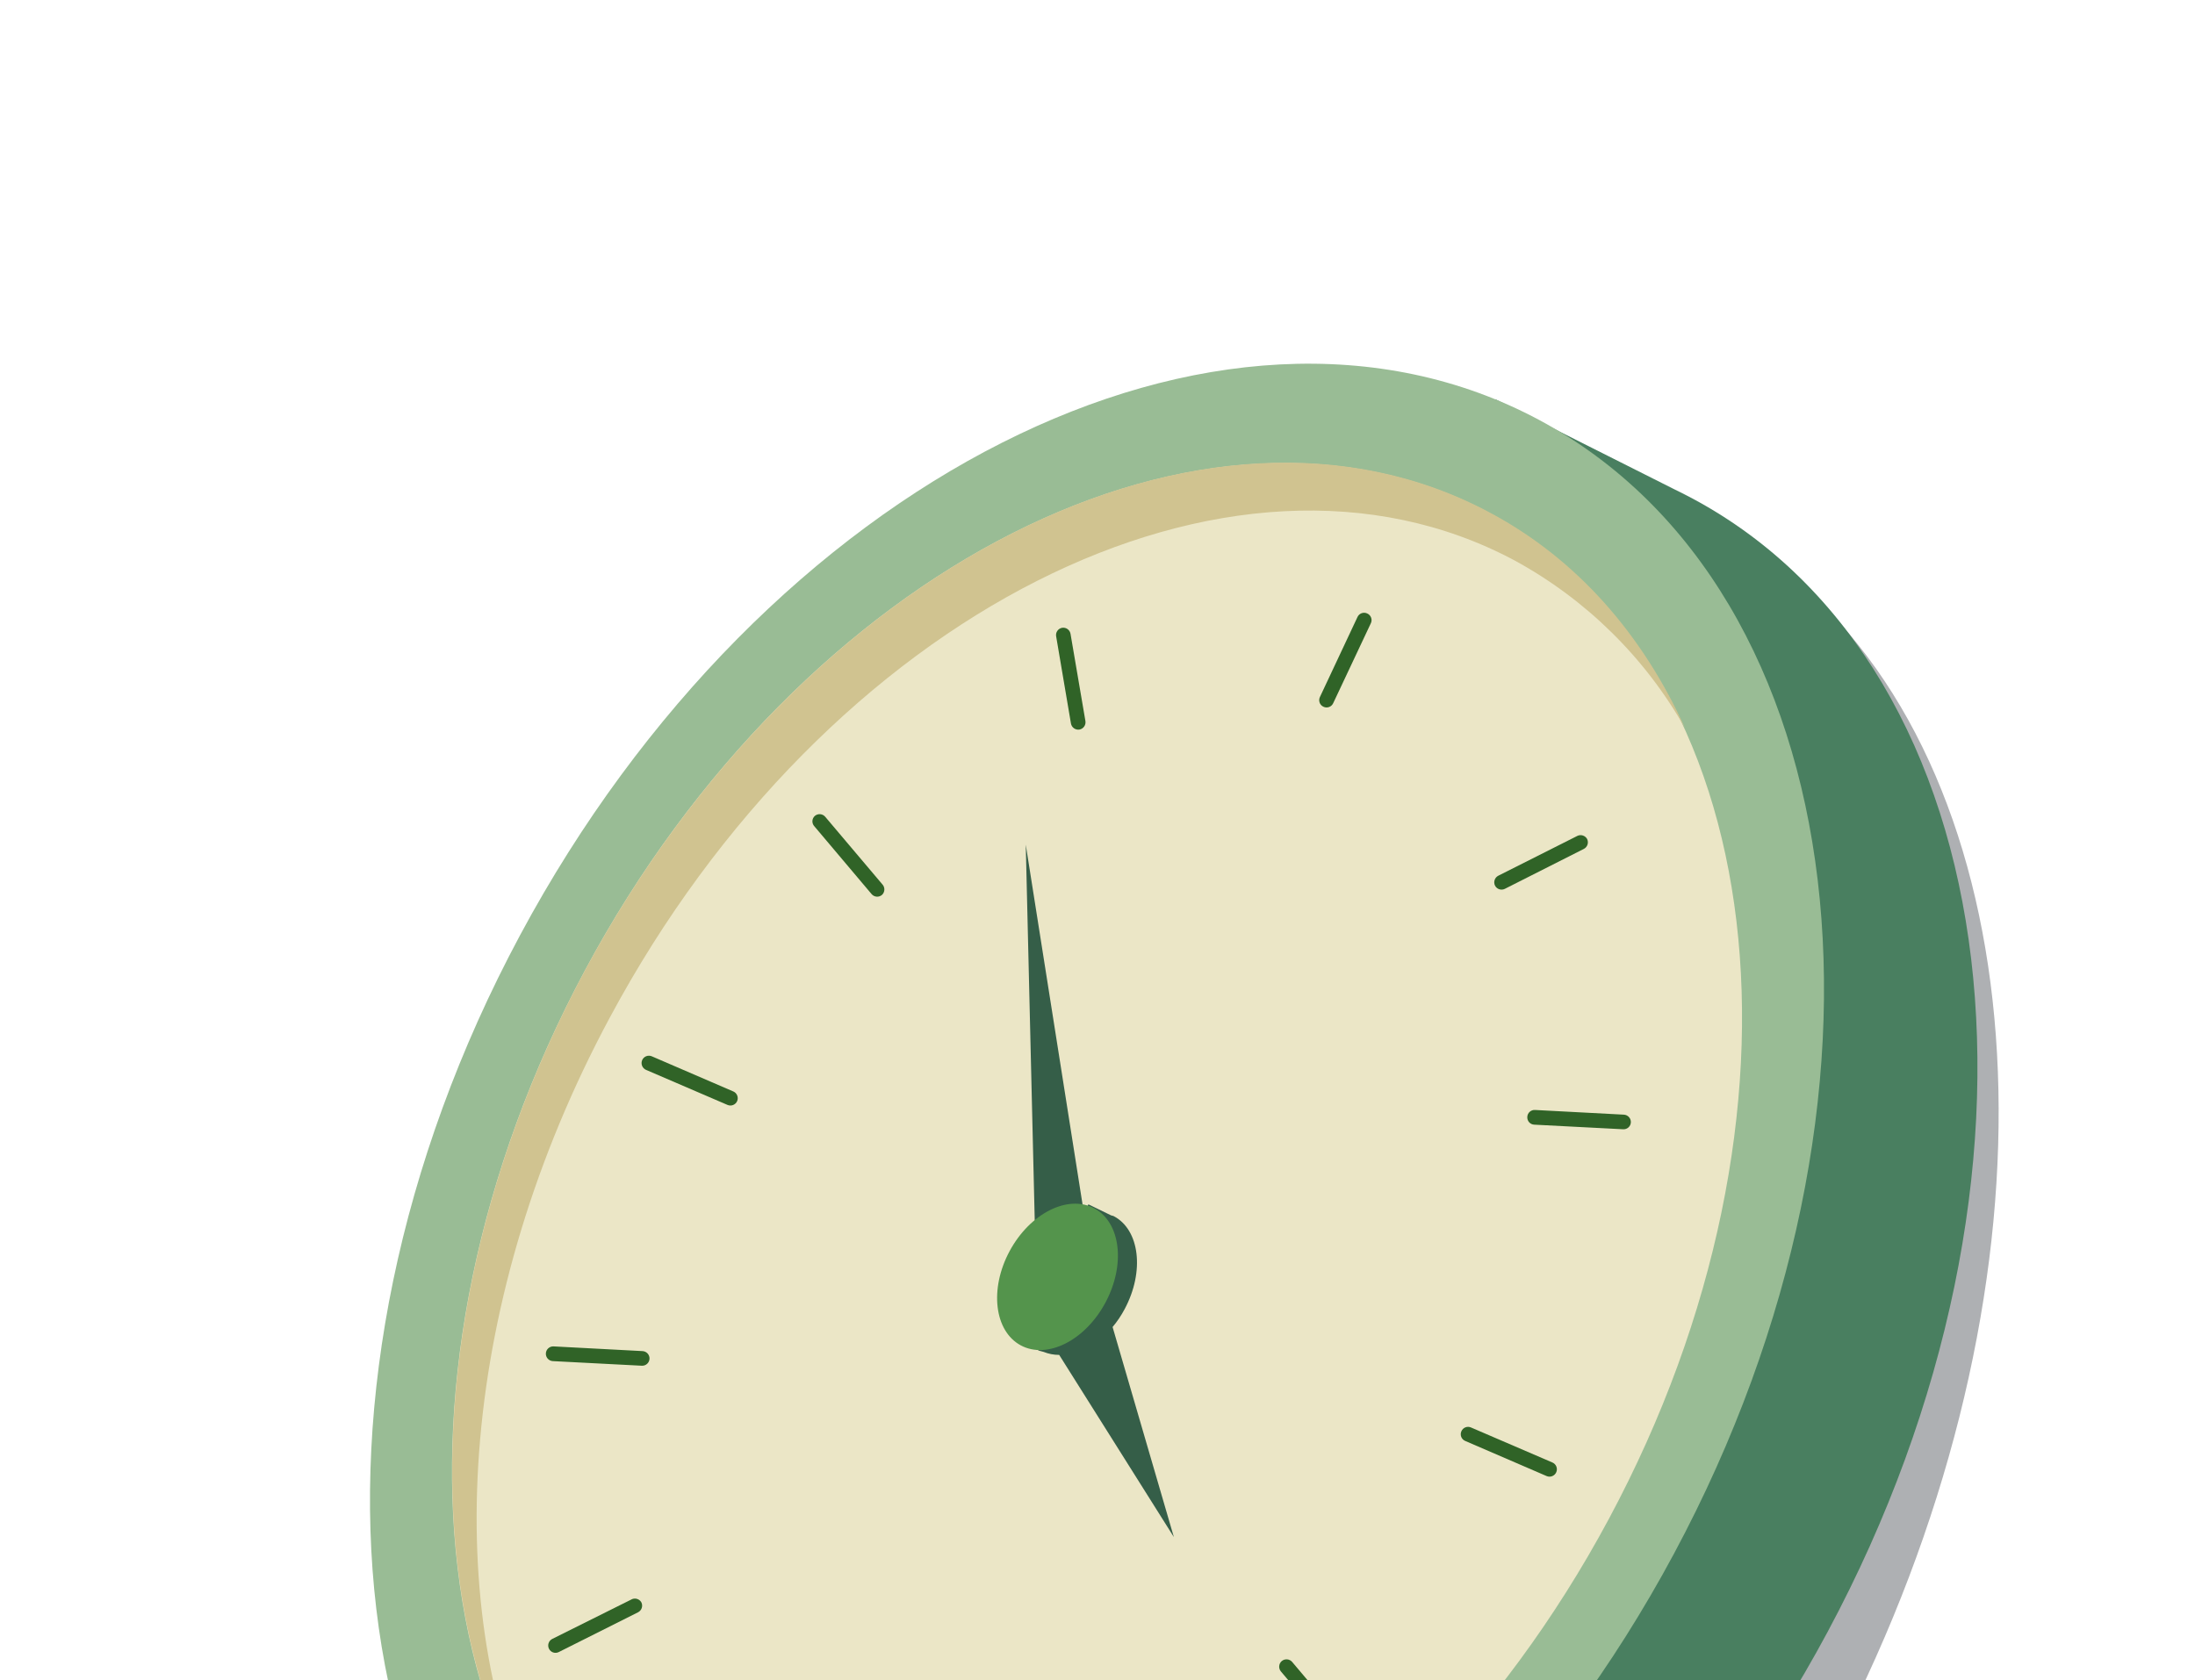
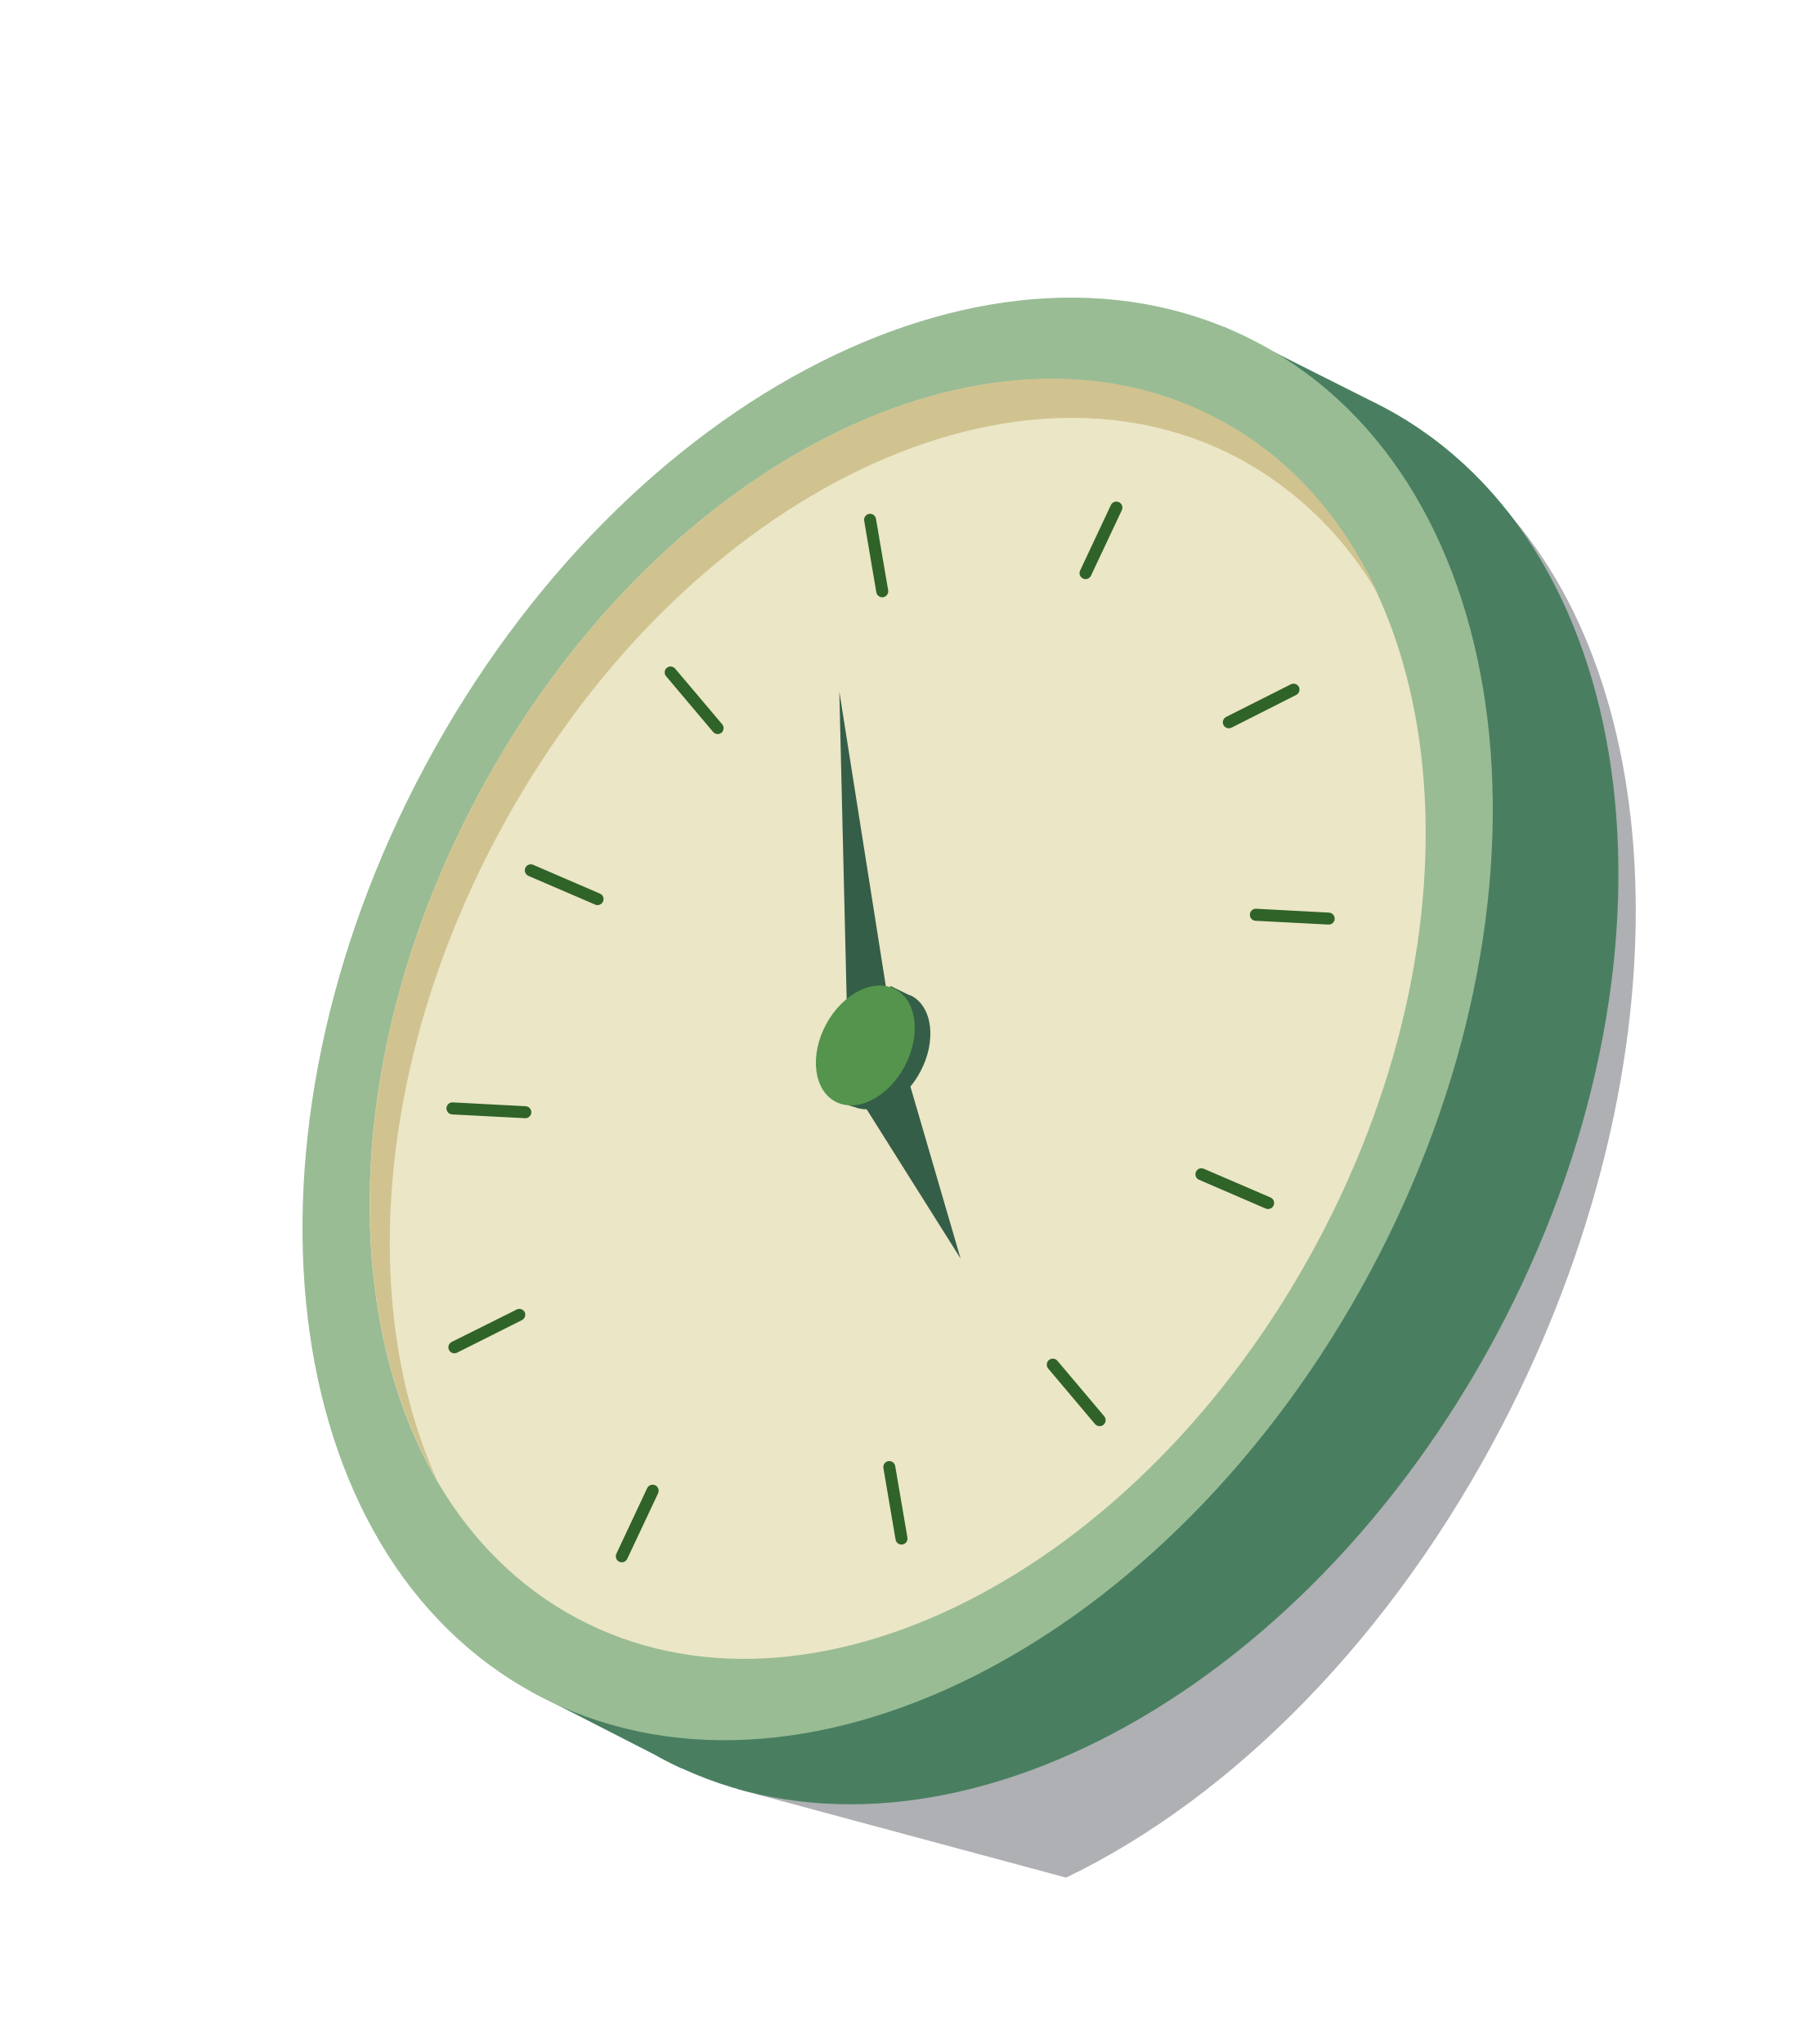
- <svg xmlns="http://www.w3.org/2000/svg" width="1339" height="1025" viewBox="0 0 1339 1025" fill="none">
-   <path opacity="0.32" d="M1121.92 379.743C1249.43 521.427 1254.21 802.017 1120.91 1059.91C1037.73 1220.83 917.897 1339.93 794.722 1399.21L549.641 1333.24L1116.14 373.97" fill="#01050F" />
-   <path d="M1032.52 304.23C1028.74 302.172 1024.85 300.27 1021.02 298.383L912.324 243.703L899.124 270.029C725.609 266.091 527.964 399.921 410.939 618.696C287.869 848.797 291.624 1100.51 406.898 1239.51L396.212 1260.59L488.402 1307.77L493.179 1310.46C497.987 1313.04 502.856 1315.39 507.74 1317.68L508.595 1317.91C702.049 1406.96 969.84 1266.41 1114.88 995.785C1263.77 718.131 1226.92 408.378 1032.52 304.23Z" fill="#497F60" />
-   <path d="M1021.17 948.046C1170.17 670.196 1133.36 360.484 938.973 256.287C744.581 152.089 466.213 292.863 317.221 570.713C168.228 848.564 205.031 1158.27 399.422 1262.47C593.814 1366.67 872.182 1225.9 1021.17 948.046Z" fill="#99BC95" />
-   <path d="M981.486 926.753C1113.68 680.234 1081.03 405.448 908.556 313.001C736.086 220.553 489.109 345.453 356.917 591.972C224.725 838.491 257.378 1113.28 429.848 1205.72C602.318 1298.17 849.295 1173.27 981.486 926.753Z" fill="#EBE6C6" />
-   <path d="M371.91 621.081C504.05 374.541 751.059 249.661 923.838 341.94C967.469 365.685 1003.55 401.207 1027.97 444.456C1002.09 387.323 962.179 341.201 908.882 312.8C736.393 220.355 489.441 345.25 356.954 591.941C258.566 775.772 251.516 975.209 325.928 1102.96C267.983 975.12 280.521 791.398 371.91 621.081Z" fill="#D0C390" />
-   <path d="M716.087 937.921L678.707 809.746C681.528 806.373 683.988 802.714 686.047 798.83C698.327 775.922 695.32 750.305 679.219 741.999C678.752 741.843 678.276 741.715 677.794 741.615L663.955 734.895L661.224 740.271L625.733 515.389L631.281 747.73L641.084 750.369C635.693 755.25 631.182 761.022 627.75 767.432C623.842 774.042 621.415 781.42 620.636 789.059C619.856 796.697 620.743 804.414 623.235 811.678L620.257 817.292L633.921 824.209L634.605 824.393L636.03 824.776L636.657 824.945C639.669 826.152 642.886 826.769 646.131 826.762L716.087 937.921Z" fill="#355E48" />
-   <path d="M674.35 794.825C662.009 817.96 638.821 829.621 622.697 820.942C606.574 812.264 603.469 786.559 615.851 763.496C628.233 740.432 651.38 728.699 667.519 737.321C683.658 745.943 686.748 771.705 674.35 794.825Z" fill="#54944C" />
-   <path d="M891.473 873.378C891.701 872.834 892.036 872.342 892.457 871.93C892.878 871.518 893.377 871.194 893.925 870.977C894.473 870.761 895.058 870.656 895.648 870.668C896.237 870.681 896.818 870.811 897.356 871.051L947.042 892.431C948.129 892.905 948.984 893.789 949.42 894.892C949.857 895.994 949.839 897.224 949.37 898.313C949.141 898.857 948.807 899.352 948.386 899.767C947.965 900.182 947.466 900.509 946.917 900.731C946.369 900.952 945.783 901.063 945.191 901.058C944.6 901.052 944.016 900.929 943.472 900.696L893.801 879.259C893.258 879.031 892.766 878.697 892.353 878.276C891.941 877.855 891.617 877.356 891.4 876.808C891.183 876.26 891.078 875.674 891.09 875.085C891.103 874.496 891.233 873.916 891.473 873.378Z" fill="#306327" />
-   <path d="M781.91 1013.57C782.828 1012.81 784.004 1012.45 785.188 1012.55C786.371 1012.65 787.468 1013.21 788.243 1014.11L823.139 1055.46C823.521 1055.91 823.809 1056.43 823.988 1057C824.167 1057.56 824.234 1058.15 824.183 1058.74C824.133 1059.33 823.967 1059.9 823.694 1060.42C823.422 1060.95 823.049 1061.41 822.597 1061.79C821.679 1062.55 820.503 1062.91 819.319 1062.81C818.136 1062.71 817.039 1062.15 816.264 1061.25L781.368 1019.9C780.612 1018.98 780.246 1017.8 780.348 1016.62C780.449 1015.44 781.01 1014.34 781.91 1013.57Z" fill="#306327" />
-   <path d="M497.075 497.863C497.526 497.482 498.048 497.194 498.61 497.015C499.173 496.836 499.766 496.77 500.354 496.82C500.942 496.871 501.515 497.037 502.039 497.309C502.563 497.581 503.028 497.954 503.408 498.407L538.319 539.701C539.121 540.592 539.538 541.765 539.479 542.962C539.42 544.159 538.89 545.285 538.004 546.093C537.553 546.474 537.031 546.762 536.469 546.941C535.906 547.12 535.313 547.186 534.725 547.136C534.137 547.085 533.564 546.919 533.04 546.647C532.516 546.375 532.051 546.001 531.671 545.549L496.775 504.198C496.371 503.766 496.058 503.258 495.854 502.703C495.65 502.148 495.559 501.558 495.587 500.967C495.615 500.377 495.761 499.798 496.017 499.264C496.272 498.731 496.632 498.255 497.075 497.863Z" fill="#306327" />
-   <path d="M391.239 977.749C391.77 978.819 391.858 980.055 391.484 981.19C391.11 982.324 390.304 983.266 389.24 983.81L340.9 1008.07C340.376 1008.34 339.804 1008.5 339.217 1008.55C338.63 1008.6 338.039 1008.52 337.48 1008.34C336.92 1008.15 336.403 1007.86 335.959 1007.47C335.515 1007.09 335.153 1006.61 334.893 1006.09C334.363 1005.03 334.274 1003.8 334.646 1002.67C335.017 1001.55 335.819 1000.62 336.876 1000.08L385.662 975.759C386.676 975.37 387.796 975.356 388.819 975.722C389.842 976.087 390.7 976.806 391.239 977.749Z" fill="#306327" />
-   <path d="M968.171 511.948C968.702 513.018 968.79 514.255 968.416 515.389C968.042 516.523 967.236 517.465 966.172 518.009L917.987 542.372C916.927 542.901 915.7 542.99 914.575 542.618C913.449 542.247 912.517 541.445 911.981 540.388C911.459 539.313 911.382 538.075 911.767 536.943C912.151 535.811 912.967 534.877 914.036 534.342L962.335 510.011C963.374 509.544 964.55 509.484 965.63 509.843C966.711 510.202 967.618 510.953 968.171 511.948Z" fill="#306327" />
-   <path d="M396.218 829.143C396.185 829.732 396.036 830.308 395.779 830.839C395.523 831.37 395.164 831.846 394.723 832.238C394.283 832.63 393.769 832.932 393.212 833.125C392.654 833.319 392.064 833.4 391.475 833.365L337.219 830.552C336.63 830.519 336.053 830.37 335.522 830.113C334.991 829.856 334.515 829.498 334.123 829.057C333.73 828.617 333.429 828.103 333.235 827.546C333.041 826.989 332.96 826.399 332.995 825.81C333.058 824.628 333.586 823.52 334.464 822.726C335.342 821.932 336.498 821.517 337.681 821.572L391.921 824.442C392.513 824.466 393.094 824.608 393.631 824.857C394.168 825.107 394.65 825.461 395.049 825.898C395.449 826.335 395.758 826.847 395.958 827.404C396.159 827.96 396.247 828.552 396.218 829.143Z" fill="#306327" />
-   <path d="M994.856 684.843C994.832 685.431 994.691 686.008 994.442 686.541C994.192 687.073 993.839 687.551 993.403 687.945C992.966 688.34 992.456 688.644 991.901 688.839C991.346 689.033 990.757 689.116 990.17 689.081L935.914 686.268C935.322 686.242 934.741 686.098 934.206 685.844C933.671 685.59 933.192 685.232 932.798 684.789C932.404 684.347 932.103 683.83 931.913 683.27C931.722 682.709 931.646 682.116 931.689 681.525C931.714 680.934 931.858 680.353 932.112 679.819C932.366 679.284 932.725 678.805 933.167 678.412C933.61 678.018 934.126 677.717 934.687 677.526C935.248 677.336 935.841 677.26 936.432 677.303L990.673 680.173C991.842 680.251 992.934 680.784 993.716 681.656C994.498 682.529 994.907 683.673 994.856 684.843Z" fill="#306327" />
-   <path d="M647.903 383.081C649.065 382.894 650.255 383.171 651.215 383.852C652.175 384.533 652.829 385.565 653.035 386.724L662.145 440.075C662.312 441.241 662.019 442.425 661.329 443.38C660.639 444.334 659.605 444.983 658.446 445.189C657.286 445.362 656.104 445.079 655.147 444.4C654.191 443.721 653.534 442.699 653.314 441.547L644.261 388.211C644.073 387.049 644.349 385.86 645.031 384.9C645.712 383.941 646.744 383.287 647.903 383.081Z" fill="#306327" />
-   <path d="M391.736 646.888C392.209 645.801 393.094 644.947 394.197 644.511C395.299 644.075 396.53 644.093 397.619 644.561L447.346 666.013C448.433 666.487 449.288 667.372 449.725 668.474C450.161 669.576 450.143 670.806 449.675 671.895C449.201 672.981 448.316 673.836 447.214 674.272C446.111 674.708 444.881 674.69 443.792 674.222L394.106 652.842C393.004 652.364 392.136 651.469 391.692 650.353C391.248 649.238 391.264 647.992 391.736 646.888Z" fill="#306327" />
-   <path d="M807.312 431.249C806.777 431.002 806.298 430.652 805.901 430.217C805.503 429.783 805.197 429.274 804.999 428.72C804.801 428.166 804.715 427.579 804.747 426.991C804.779 426.404 804.928 425.829 805.185 425.299L828.108 376.478C828.354 375.944 828.705 375.464 829.139 375.067C829.574 374.67 830.083 374.364 830.637 374.166C831.191 373.968 831.779 373.883 832.367 373.915C832.954 373.947 833.529 374.096 834.059 374.352C834.6 374.594 835.087 374.941 835.492 375.374C835.896 375.807 836.209 376.317 836.413 376.873C836.617 377.43 836.707 378.021 836.677 378.613C836.648 379.204 836.5 379.784 836.243 380.317L813.263 429.124C813.016 429.658 812.665 430.137 812.231 430.534C811.797 430.931 811.288 431.238 810.734 431.435C810.18 431.633 809.592 431.719 809.004 431.687C808.416 431.655 807.841 431.506 807.312 431.249Z" fill="#306327" />
+ <svg xmlns="http://www.w3.org/2000/svg" width="1355" height="1523" viewBox="0 0 1355 1523" fill="none">
+   <path opacity="0.32" d="M1121.62 379.555C1249.13 521.239 1253.92 801.829 1120.61 1059.73C1037.44 1220.65 917.602 1339.74 794.426 1399.03L549.346 1333.05L1115.84 373.783" fill="#01050F" />
+   <path d="M1032.23 304.042C1028.44 301.984 1024.55 300.082 1020.72 298.195L912.028 243.515L898.828 269.841C725.313 265.903 527.668 399.733 410.643 618.508C287.573 848.609 291.328 1100.33 406.602 1239.33L395.916 1260.4L488.107 1307.58L492.883 1310.27C497.691 1312.85 502.56 1315.2 507.444 1317.49L508.299 1317.72C701.753 1406.77 969.544 1266.22 1114.59 995.597C1263.48 717.943 1226.63 408.19 1032.23 304.042Z" fill="#497F60" />
+   <path d="M1020.88 947.869C1169.87 670.019 1133.07 360.307 938.674 256.11C744.283 151.912 465.915 292.686 316.922 570.536C167.929 848.387 204.732 1158.1 399.124 1262.3C593.515 1366.49 871.883 1225.72 1020.88 947.869Z" fill="#99BC95" />
+   <path d="M981.188 926.576C1113.38 680.057 1080.73 405.271 908.258 312.824C735.788 220.377 488.811 345.276 356.619 591.795C224.427 838.314 257.079 1113.1 429.549 1205.55C602.019 1297.99 848.996 1173.1 981.188 926.576Z" fill="#EBE6C6" />
+   <path d="M371.614 620.893C503.754 374.353 750.763 249.473 923.542 341.752C967.173 365.497 1003.25 401.019 1027.67 444.268C1001.79 387.136 961.883 341.014 908.586 312.612C736.097 220.167 489.145 345.062 356.658 591.754C258.27 775.584 251.22 975.021 325.632 1102.78C267.687 974.932 280.225 791.21 371.614 620.893Z" fill="#D0C390" />
+   <path d="M715.791 937.733L678.412 809.558C681.233 806.185 683.693 802.526 685.752 798.641C698.031 775.734 695.025 750.117 678.923 741.81C678.456 741.655 677.981 741.527 677.498 741.427V741.427L663.659 734.707L660.928 740.082L625.438 515.201L630.986 747.542L640.789 750.181C635.398 755.062 630.887 760.834 627.455 767.244C623.547 773.854 621.12 781.232 620.34 788.871C619.561 796.509 620.448 804.226 622.94 811.49L619.962 817.104L633.626 824.02L634.309 824.204L635.734 824.588L636.361 824.757C639.374 825.964 642.59 826.581 645.836 826.574L715.791 937.733Z" fill="#355E48" />
+   <path d="M674.055 794.637C661.714 817.772 638.525 829.433 622.402 820.754C606.278 812.075 603.173 786.371 615.556 763.308C627.938 740.244 651.085 728.511 667.224 737.133C683.363 745.755 686.452 771.517 674.055 794.637Z" fill="#54944C" />
+   <path d="M461.444 1163.67C460.909 1163.42 460.43 1163.06 460.034 1162.62C459.638 1162.18 459.333 1161.66 459.137 1161.11C458.941 1160.55 458.857 1159.96 458.89 1159.36C458.924 1158.77 459.074 1158.2 459.332 1157.66L482.255 1108.84C482.767 1107.77 483.678 1106.94 484.793 1106.53C485.909 1106.13 487.139 1106.17 488.222 1106.66V1106.66C489.305 1107.17 490.141 1108.1 490.547 1109.22C490.953 1110.35 490.897 1111.59 490.39 1112.68L467.41 1161.49C467.163 1162.02 466.812 1162.5 466.378 1162.9C465.944 1163.3 465.435 1163.61 464.88 1163.82C464.326 1164.02 463.737 1164.11 463.148 1164.09C462.558 1164.06 461.979 1163.92 461.444 1163.67V1163.67Z" fill="#306327" />
+   <path d="M891.178 873.189C891.406 872.646 891.74 872.154 892.161 871.742C892.582 871.33 893.082 871.006 893.63 870.789C894.178 870.573 894.763 870.467 895.353 870.48C895.942 870.493 896.523 870.623 897.061 870.863L946.747 892.243C947.833 892.717 948.689 893.601 949.125 894.703C949.561 895.806 949.543 897.036 949.075 898.124V898.124C948.846 898.669 948.511 899.163 948.09 899.578C947.669 899.993 947.17 900.321 946.622 900.543C946.074 900.764 945.487 900.875 944.896 900.869C944.305 900.863 943.72 900.741 943.177 900.508L893.506 879.071C892.963 878.843 892.471 878.508 892.058 878.087C891.646 877.666 891.322 877.167 891.105 876.62C890.888 876.072 890.783 875.486 890.795 874.897C890.808 874.308 890.938 873.728 891.178 873.189Z" fill="#306327" />
+   <path d="M781.615 1013.38C782.532 1012.62 783.709 1012.26 784.892 1012.36C786.076 1012.46 787.173 1013.02 787.948 1013.92L822.844 1055.27C823.225 1055.72 823.514 1056.25 823.693 1056.81C823.872 1057.37 823.938 1057.96 823.888 1058.55C823.837 1059.14 823.671 1059.71 823.399 1060.24C823.127 1060.76 822.754 1061.22 822.301 1061.6V1061.6C821.384 1062.36 820.208 1062.72 819.024 1062.62C817.84 1062.52 816.743 1061.96 815.968 1061.06L781.072 1019.71C780.317 1018.79 779.951 1017.62 780.052 1016.43C780.154 1015.25 780.715 1014.15 781.615 1013.38V1013.38Z" fill="#306327" />
+   <path d="M496.779 497.675C497.23 497.294 497.752 497.006 498.315 496.827C498.878 496.648 499.47 496.581 500.059 496.632C500.647 496.683 501.22 496.849 501.744 497.121C502.268 497.393 502.733 497.766 503.112 498.219L538.024 539.513C538.825 540.404 539.242 541.577 539.183 542.774C539.124 543.971 538.594 545.097 537.709 545.905V545.905C537.258 546.286 536.736 546.574 536.173 546.753C535.611 546.932 535.018 546.998 534.43 546.948C533.841 546.897 533.269 546.731 532.745 546.459C532.221 546.186 531.755 545.813 531.376 545.361L496.48 504.01C496.076 503.578 495.763 503.07 495.559 502.515C495.355 501.96 495.264 501.37 495.292 500.779C495.32 500.188 495.466 499.609 495.721 499.076C495.977 498.543 496.337 498.067 496.779 497.675Z" fill="#306327" />
+   <path d="M661.946 1088.7C663.109 1088.52 664.298 1088.79 665.258 1089.48C666.218 1090.16 666.872 1091.19 667.078 1092.35L676.189 1145.7C676.371 1146.87 676.084 1148.06 675.392 1149.02C674.699 1149.97 673.656 1150.62 672.489 1150.81V1150.81C671.327 1151 670.137 1150.72 669.177 1150.04C668.217 1149.36 667.563 1148.33 667.357 1147.17L658.288 1093.89C658.179 1093.31 658.188 1092.71 658.314 1092.13C658.439 1091.56 658.68 1091.01 659.021 1090.53C659.362 1090.04 659.797 1089.63 660.299 1089.32C660.802 1089.01 661.362 1088.8 661.946 1088.7V1088.7Z" fill="#306327" />
+   <path d="M390.943 977.561C391.474 978.631 391.562 979.867 391.188 981.001C390.814 982.136 390.008 983.077 388.945 983.622L340.604 1007.88C340.081 1008.15 339.509 1008.31 338.921 1008.36C338.334 1008.41 337.744 1008.34 337.184 1008.15C336.625 1007.97 336.108 1007.67 335.664 1007.29C335.22 1006.9 334.857 1006.43 334.598 1005.9V1005.9C334.068 1004.84 333.979 1003.61 334.35 1002.49C334.722 1001.36 335.524 1000.43 336.581 999.893L385.367 975.571C386.381 975.181 387.5 975.168 388.524 975.533C389.547 975.898 390.405 976.618 390.943 977.561Z" fill="#306327" />
+   <path d="M967.876 511.76C968.406 512.83 968.494 514.066 968.12 515.201C967.746 516.335 966.94 517.276 965.877 517.821L917.692 542.183C916.632 542.713 915.405 542.802 914.28 542.43C913.154 542.058 912.222 541.257 911.685 540.2C911.164 539.124 911.087 537.887 911.471 536.755C911.856 535.623 912.672 534.689 913.741 534.154L962.04 509.822C963.079 509.356 964.254 509.296 965.335 509.655C966.416 510.014 967.322 510.765 967.876 511.76V511.76Z" fill="#306327" />
+   <path d="M395.923 828.954C395.89 829.543 395.741 830.12 395.484 830.651C395.227 831.182 394.869 831.657 394.428 832.05C393.987 832.442 393.474 832.743 392.916 832.937C392.359 833.13 391.769 833.212 391.18 833.177L336.924 830.364C336.335 830.33 335.758 830.181 335.227 829.925C334.695 829.668 334.22 829.309 333.827 828.869C333.435 828.428 333.133 827.915 332.94 827.357C332.746 826.8 332.664 826.21 332.699 825.621V825.621C332.763 824.44 333.291 823.331 334.169 822.537C335.047 821.744 336.203 821.329 337.385 821.384L391.626 824.254C392.218 824.278 392.799 824.419 393.335 824.669C393.872 824.919 394.354 825.272 394.754 825.709C395.153 826.146 395.462 826.658 395.663 827.215C395.864 827.772 395.952 828.363 395.923 828.954V828.954Z" fill="#306327" />
+   <path d="M994.561 684.655C994.537 685.243 994.396 685.82 994.146 686.352C993.897 686.885 993.544 687.363 993.107 687.757C992.671 688.152 992.16 688.455 991.605 688.65C991.05 688.845 990.462 688.928 989.874 688.893L935.618 686.08C935.026 686.054 934.446 685.91 933.911 685.656C933.376 685.402 932.897 685.043 932.503 684.601C932.109 684.159 931.808 683.642 931.617 683.081C931.427 682.521 931.351 681.928 931.393 681.337C931.419 680.746 931.563 680.165 931.817 679.63C932.071 679.095 932.43 678.617 932.872 678.223C933.314 677.83 933.831 677.529 934.392 677.338C934.953 677.148 935.546 677.072 936.137 677.115L990.378 679.985C991.547 680.063 992.639 680.595 993.421 681.468C994.202 682.341 994.611 683.485 994.561 684.655V684.655Z" fill="#306327" />
+   <path d="M647.608 382.893C648.77 382.706 649.96 382.982 650.92 383.664C651.88 384.345 652.534 385.377 652.74 386.536L661.85 439.887C662.017 441.053 661.724 442.237 661.034 443.191C660.344 444.145 659.31 444.794 658.15 445.001V445.001C656.99 445.173 655.808 444.89 654.852 444.212C653.895 443.533 653.238 442.511 653.018 441.359L643.965 388.023C643.777 386.861 644.054 385.672 644.735 384.712C645.417 383.752 646.449 383.099 647.608 382.893V382.893Z" fill="#306327" />
+   <path d="M391.44 646.699C391.914 645.613 392.798 644.758 393.901 644.322C395.003 643.886 396.234 643.904 397.323 644.372L447.05 665.825C448.137 666.299 448.992 667.183 449.429 668.285C449.865 669.388 449.847 670.618 449.379 671.706C448.905 672.793 448.02 673.647 446.918 674.084C445.816 674.52 444.585 674.501 443.496 674.033L393.81 652.653C392.708 652.175 391.84 651.281 391.396 650.165C390.952 649.049 390.968 647.803 391.44 646.699V646.699Z" fill="#306327" />
+   <path d="M807.016 431.061C806.482 430.815 806.002 430.464 805.605 430.03C805.208 429.596 804.902 429.087 804.704 428.533C804.506 427.979 804.42 427.391 804.452 426.803C804.484 426.216 804.633 425.641 804.889 425.112L827.812 376.29C828.059 375.756 828.41 375.276 828.844 374.88C829.278 374.483 829.787 374.176 830.342 373.978C830.896 373.781 831.484 373.695 832.071 373.727C832.659 373.759 833.234 373.908 833.764 374.165V374.165C834.305 374.406 834.792 374.754 835.196 375.187C835.601 375.62 835.914 376.129 836.118 376.686C836.321 377.242 836.411 377.833 836.382 378.425C836.353 379.017 836.205 379.596 835.948 380.13L812.968 428.936C812.721 429.47 812.37 429.95 811.936 430.347C811.502 430.743 810.993 431.05 810.439 431.248C809.884 431.446 809.296 431.531 808.709 431.499C808.121 431.467 807.546 431.318 807.016 431.061V431.061Z" fill="#306327" />
</svg>
